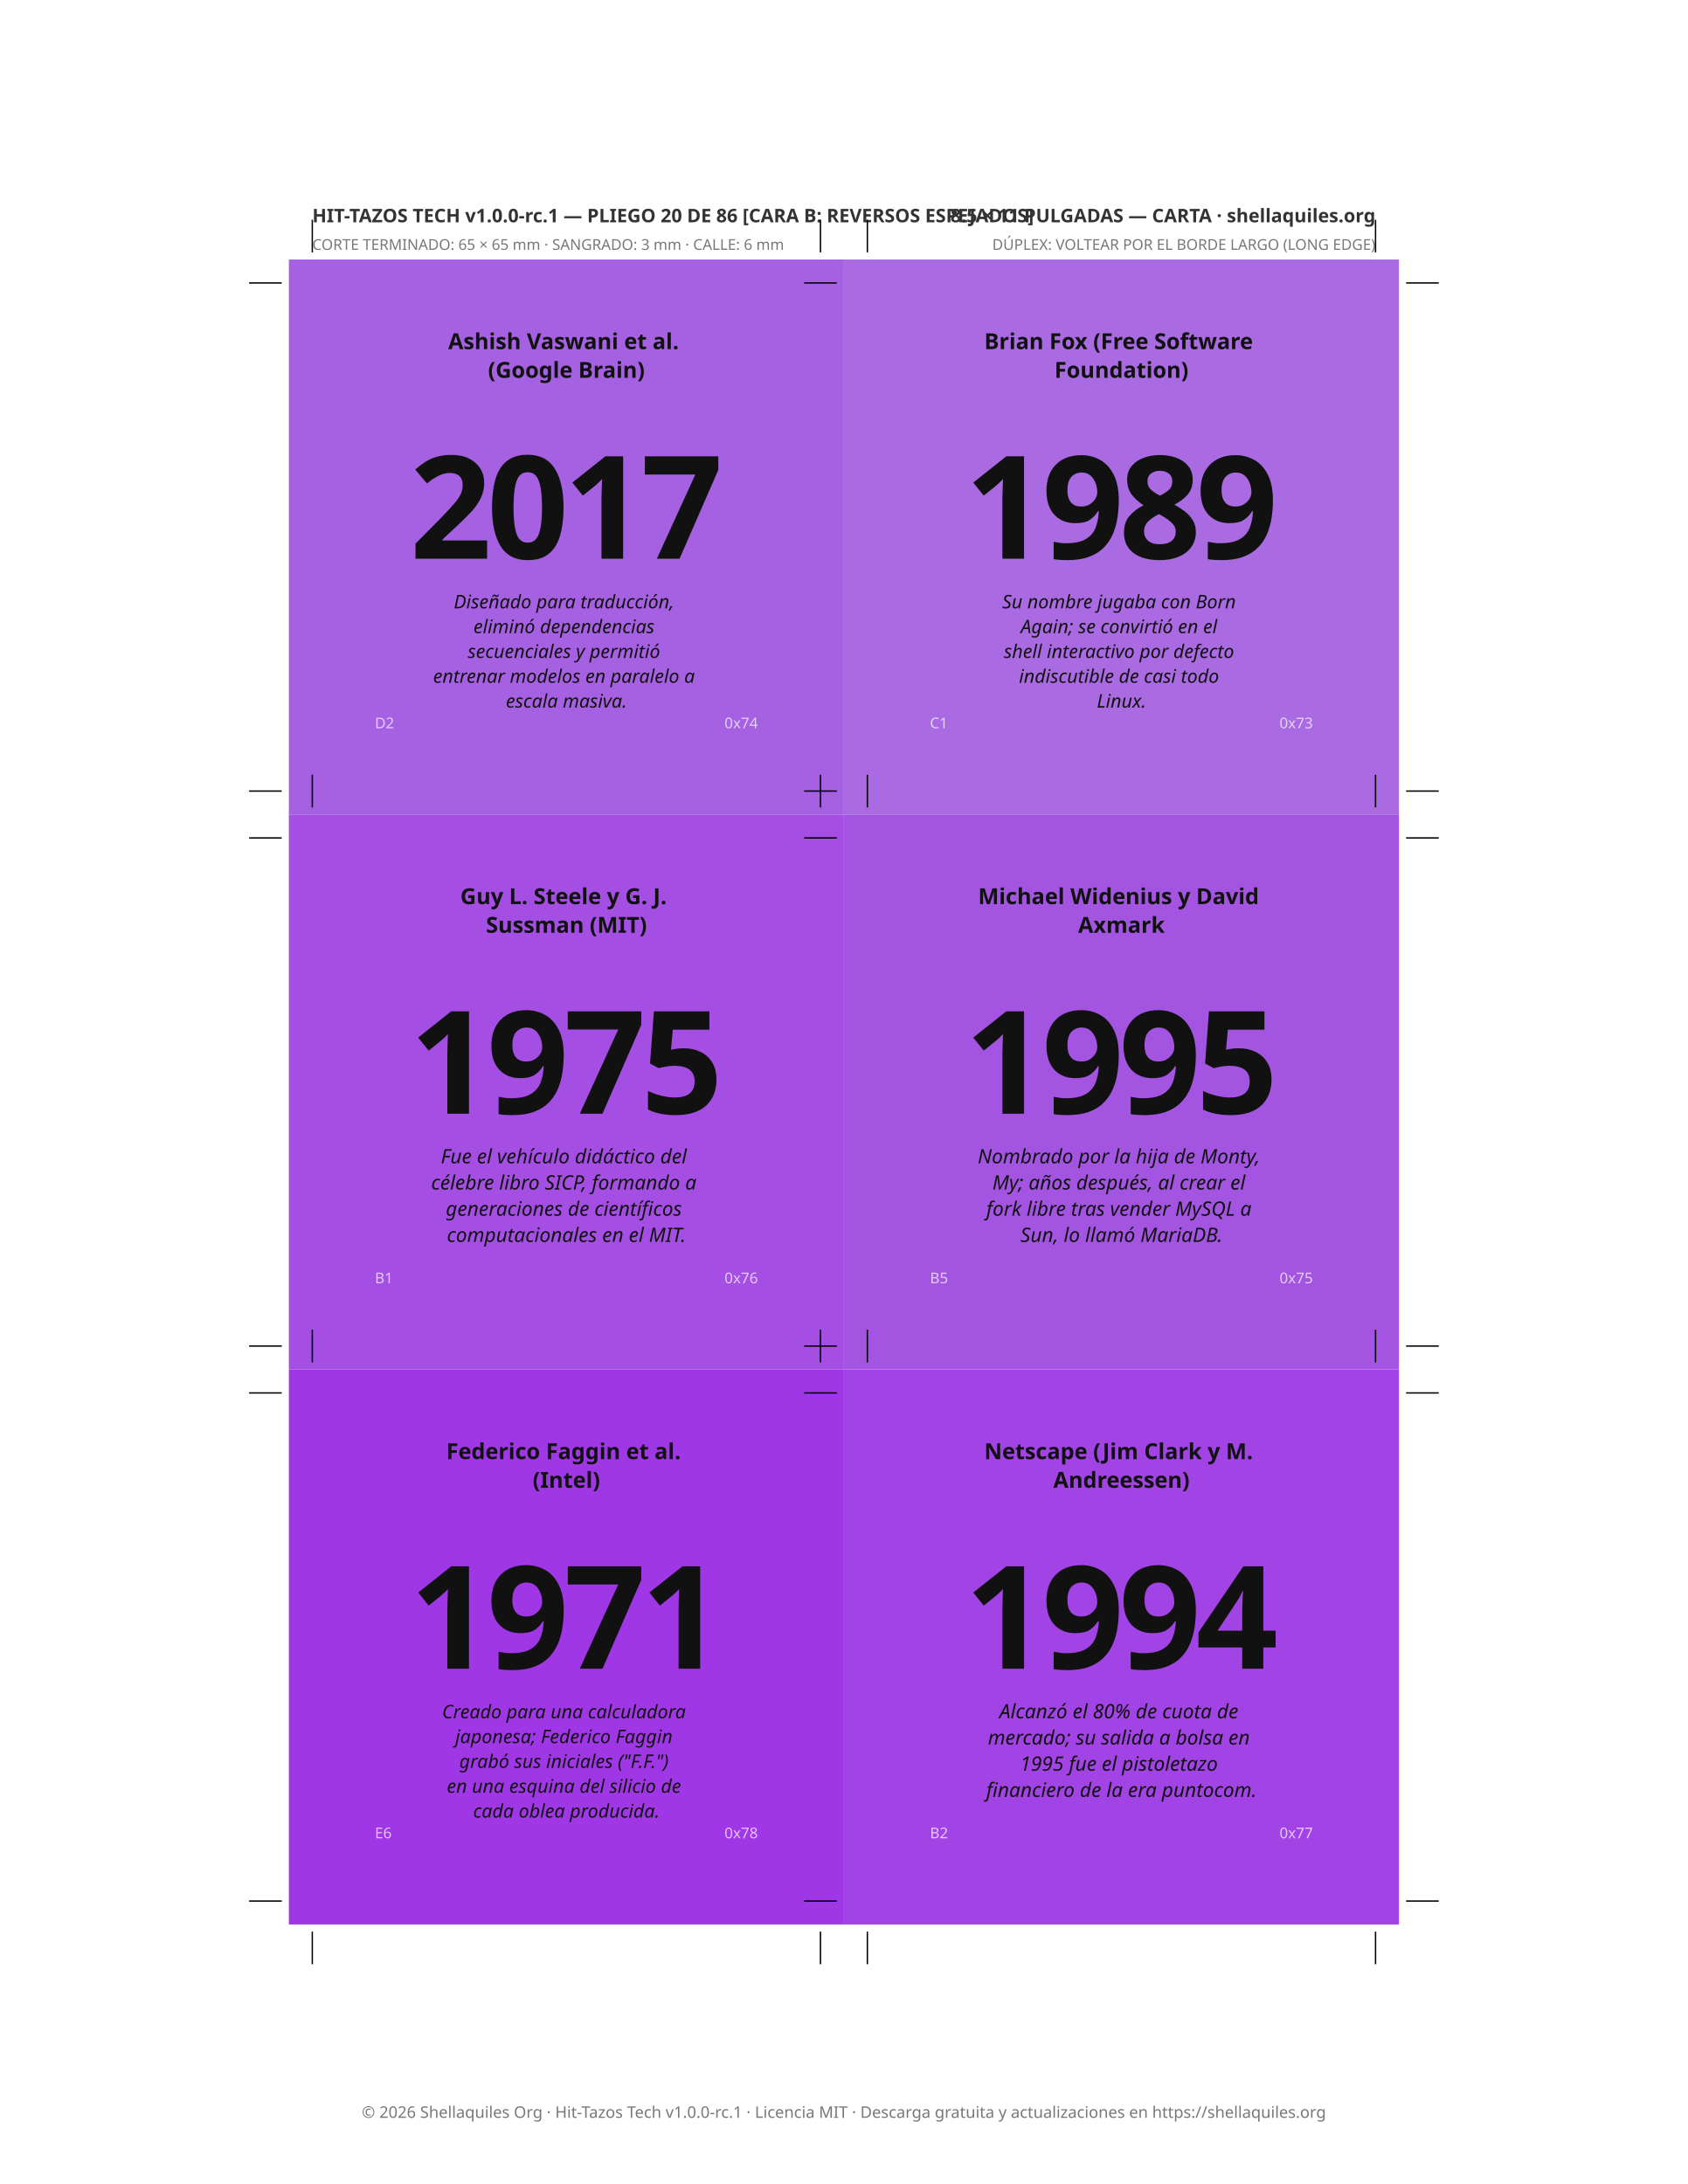
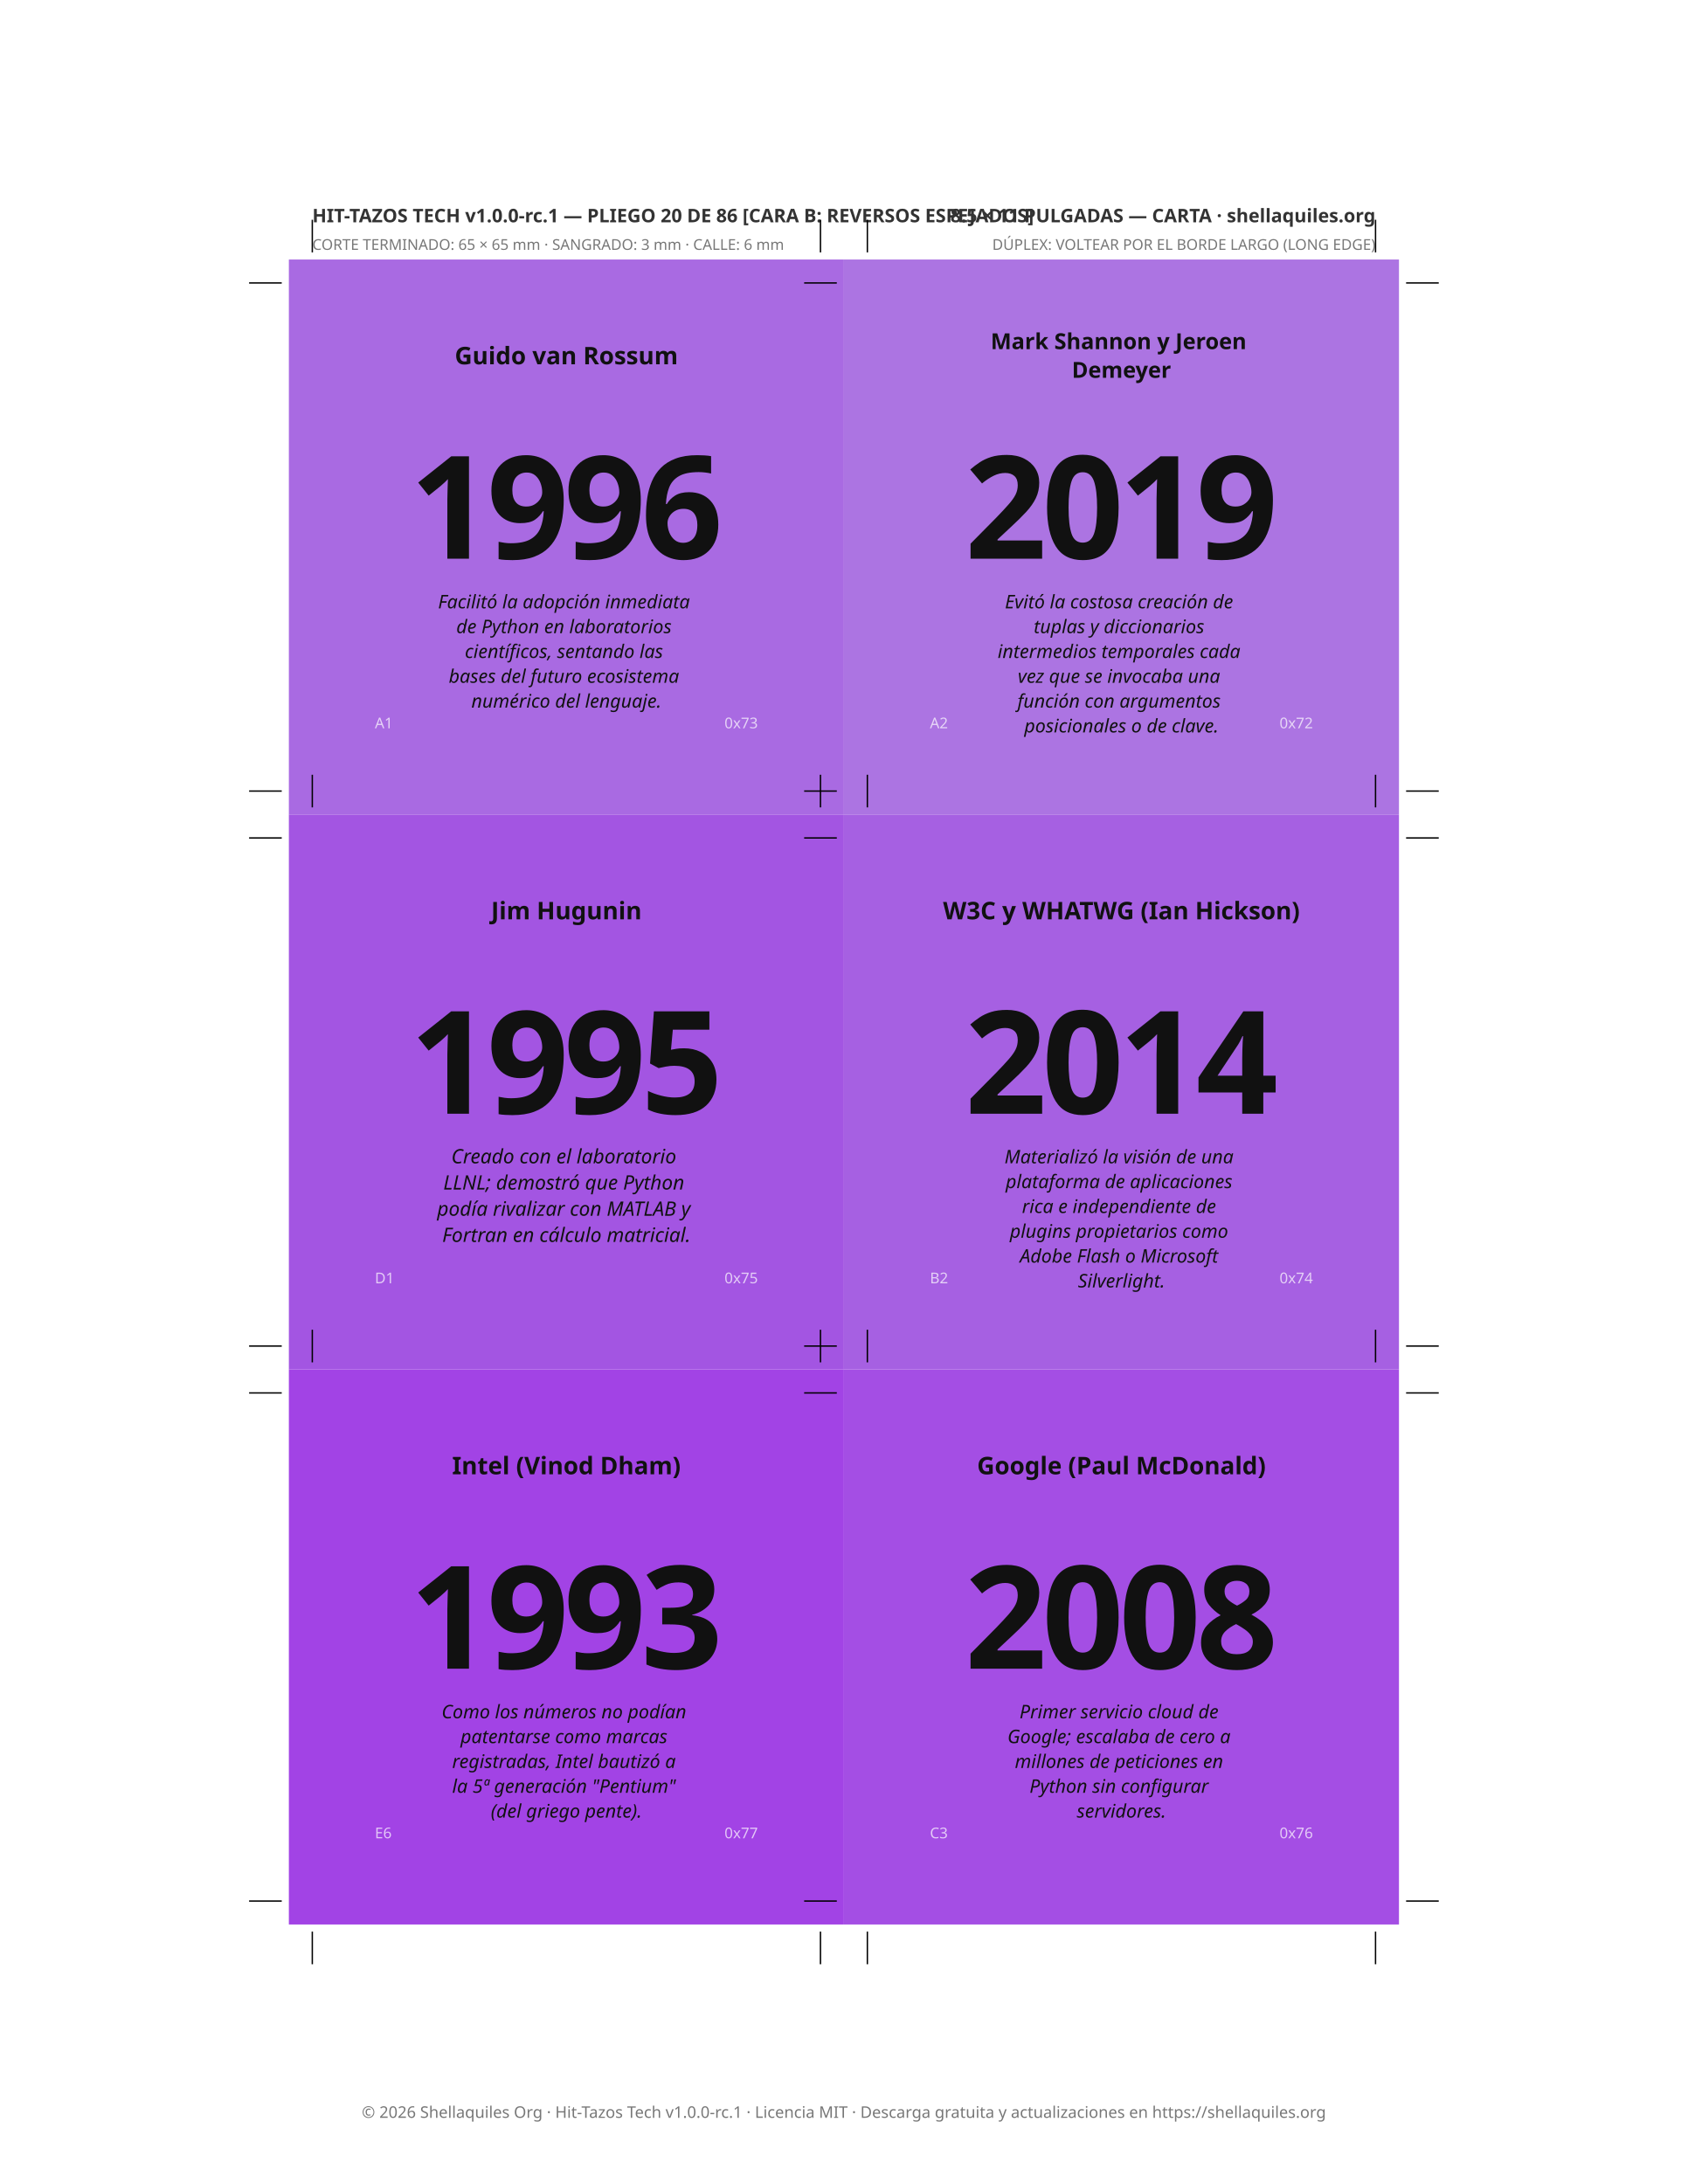
<svg xmlns="http://www.w3.org/2000/svg" width="215.9mm" height="279.4mm" viewBox="0 0 612 792" style="background-color: #ffffff;">
  <g id="encabezado_pliego">
    <text x="113.24" y="80.61" font-family="'Outfit', sans-serif" font-size="6.8" font-weight="700" fill="#333333">HIT-TAZOS TECH v1.0.0-rc.1 — PLIEGO 20 DE 86 [CARA B: REVERSOS ESPEJADOS]</text>
    <text x="498.76" y="80.61" font-family="'Outfit', sans-serif" font-size="6.8" font-weight="700" fill="#333333" text-anchor="end">8.5 × 11 PULGADAS — CARTA · shellaquiles.org</text>
    <text x="113.24" y="90.61" font-family="'Outfit', sans-serif" font-size="5.4" font-weight="500" fill="#777777">CORTE TERMINADO: 65 × 65 mm · SANGRADO: 3 mm · CALLE: 6 mm</text>
    <text x="498.76" y="90.61" font-family="'Outfit', sans-serif" font-size="5.4" font-weight="500" fill="#777777" text-anchor="end">DÚPLEX: VOLTEAR POR EL BORDE LARGO (LONG EDGE)</text>
  </g>
  <g id="tarjetas_reverso">
-     <g id="carta_0_74_reverso">
+     <g id="carta_0_73_reverso">
      <g stroke="#000000" stroke-width="0.5" stroke-linecap="square">
        <line x1="90.57" y1="102.61" x2="101.91" y2="102.61" />
        <line x1="113.24" y1="79.94" x2="113.24" y2="91.28" />
        <line x1="308.83" y1="102.61" x2="320.17" y2="102.61" />
        <line x1="297.50" y1="79.94" x2="297.50" y2="91.28" />
        <line x1="90.57" y1="286.87" x2="101.91" y2="286.87" />
        <line x1="113.24" y1="298.20" x2="113.24" y2="309.54" />
        <line x1="308.83" y1="286.87" x2="320.17" y2="286.87" />
        <line x1="297.50" y1="298.20" x2="297.50" y2="309.54" />
      </g>
-       <rect x="104.74" y="94.11" width="201.26" height="201.26" fill="#a660e2" />
+       <rect x="104.74" y="94.11" width="201.26" height="201.26" fill="#a96ae2" />
      <g transform="translate(113.24, 102.61)">
-         <text font-family="'Outfit', sans-serif" font-size="8" font-weight="600" fill="#111111" text-anchor="middle">
-           <tspan x="92.13" y="24">Ashish Vaswani et al.</tspan>
-           <tspan x="92.13" y="34.4">(Google Brain)</tspan>
+         <text font-family="'Outfit', sans-serif" font-size="8.8" font-weight="600" fill="#111111" text-anchor="middle">
+           <tspan x="92.13" y="29.5">Guido van Rossum</tspan>
        </text>
-         <text x="92.13" y="100" font-family="'Space Grotesk', sans-serif" font-size="52" font-weight="900" letter-spacing="-1.8" fill="#111111" text-anchor="middle">2017</text>
+         <text x="92.13" y="100" font-family="'Space Grotesk', sans-serif" font-size="52" font-weight="900" letter-spacing="-1.8" fill="#111111" text-anchor="middle">1996</text>
        <text font-family="'Outfit', sans-serif" font-size="6.8" font-weight="400" font-style="italic" fill="#111111" text-anchor="middle">
-           <tspan x="92.13" y="118.0">Diseñado para traducción,</tspan>
-           <tspan x="92.13" y="127.0">eliminó dependencias</tspan>
-           <tspan x="92.13" y="136.0">secuenciales y permitió</tspan>
-           <tspan x="92.13" y="145.0">entrenar modelos en paralelo a</tspan>
-           <tspan x="92.13" y="154.0">escala masiva.</tspan>
+           <tspan x="92.13" y="118.0">Facilitó la adopción inmediata</tspan>
+           <tspan x="92.13" y="127.0">de Python en laboratorios</tspan>
+           <tspan x="92.13" y="136.0">científicos, sentando las</tspan>
+           <tspan x="92.13" y="145.0">bases del futuro ecosistema</tspan>
+           <tspan x="92.13" y="154.0">numérico del lenguaje.</tspan>
        </text>
-         <text x="22.68" y="161.5" font-family="'Outfit', sans-serif" font-size="5.4" font-weight="500" fill="rgba(255, 255, 255, 0.7)">D2</text>
-         <text x="161.57" y="161.5" font-family="'Space Grotesk', sans-serif" font-size="5.4" font-weight="500" fill="rgba(255, 255, 255, 0.7)" text-anchor="end">0x74</text>
+         <text x="22.68" y="161.5" font-family="'Outfit', sans-serif" font-size="5.4" font-weight="500" fill="rgba(255, 255, 255, 0.7)">A1</text>
+         <text x="161.57" y="161.5" font-family="'Space Grotesk', sans-serif" font-size="5.4" font-weight="500" fill="rgba(255, 255, 255, 0.7)" text-anchor="end">0x73</text>
      </g>
    </g>
-     <g id="carta_0_73_reverso">
+     <g id="carta_0_72_reverso">
      <g stroke="#000000" stroke-width="0.5" stroke-linecap="square">
        <line x1="291.83" y1="102.61" x2="303.17" y2="102.61" />
        <line x1="314.50" y1="79.94" x2="314.50" y2="91.28" />
        <line x1="510.09" y1="102.61" x2="521.43" y2="102.61" />
        <line x1="498.76" y1="79.94" x2="498.76" y2="91.28" />
        <line x1="291.83" y1="286.87" x2="303.17" y2="286.87" />
        <line x1="314.50" y1="298.20" x2="314.50" y2="309.54" />
        <line x1="510.09" y1="286.87" x2="521.43" y2="286.87" />
        <line x1="498.76" y1="298.20" x2="498.76" y2="309.54" />
      </g>
-       <rect x="306.00" y="94.11" width="201.26" height="201.26" fill="#a96ae2" />
+       <rect x="306.00" y="94.11" width="201.26" height="201.26" fill="#ac74e2" />
      <g transform="translate(314.50, 102.61)">
        <text font-family="'Outfit', sans-serif" font-size="8" font-weight="600" fill="#111111" text-anchor="middle">
-           <tspan x="92.13" y="24">Brian Fox (Free Software</tspan>
-           <tspan x="92.13" y="34.4">Foundation)</tspan>
+           <tspan x="92.13" y="24">Mark Shannon y Jeroen</tspan>
+           <tspan x="92.13" y="34.4">Demeyer</tspan>
        </text>
-         <text x="92.13" y="100" font-family="'Space Grotesk', sans-serif" font-size="52" font-weight="900" letter-spacing="-1.8" fill="#111111" text-anchor="middle">1989</text>
+         <text x="92.13" y="100" font-family="'Space Grotesk', sans-serif" font-size="52" font-weight="900" letter-spacing="-1.8" fill="#111111" text-anchor="middle">2019</text>
        <text font-family="'Outfit', sans-serif" font-size="6.8" font-weight="400" font-style="italic" fill="#111111" text-anchor="middle">
-           <tspan x="92.13" y="118.0">Su nombre jugaba con Born</tspan>
-           <tspan x="92.13" y="127.0">Again; se convirtió en el</tspan>
-           <tspan x="92.13" y="136.0">shell interactivo por defecto</tspan>
-           <tspan x="92.13" y="145.0">indiscutible de casi todo</tspan>
-           <tspan x="92.13" y="154.0">Linux.</tspan>
+           <tspan x="92.13" y="118.0">Evitó la costosa creación de</tspan>
+           <tspan x="92.13" y="127.0">tuplas y diccionarios</tspan>
+           <tspan x="92.13" y="136.0">intermedios temporales cada</tspan>
+           <tspan x="92.13" y="145.0">vez que se invocaba una</tspan>
+           <tspan x="92.13" y="154.0">función con argumentos</tspan>
+           <tspan x="92.13" y="163.0">posicionales o de clave.</tspan>
        </text>
-         <text x="22.68" y="161.5" font-family="'Outfit', sans-serif" font-size="5.4" font-weight="500" fill="rgba(255, 255, 255, 0.7)">C1</text>
-         <text x="161.57" y="161.5" font-family="'Space Grotesk', sans-serif" font-size="5.4" font-weight="500" fill="rgba(255, 255, 255, 0.7)" text-anchor="end">0x73</text>
+         <text x="22.68" y="161.5" font-family="'Outfit', sans-serif" font-size="5.4" font-weight="500" fill="rgba(255, 255, 255, 0.7)">A2</text>
+         <text x="161.57" y="161.5" font-family="'Space Grotesk', sans-serif" font-size="5.4" font-weight="500" fill="rgba(255, 255, 255, 0.7)" text-anchor="end">0x72</text>
      </g>
    </g>
-     <g id="carta_0_76_reverso">
+     <g id="carta_0_75_reverso">
      <g stroke="#000000" stroke-width="0.5" stroke-linecap="square">
        <line x1="90.57" y1="303.87" x2="101.91" y2="303.87" />
        <line x1="113.24" y1="281.20" x2="113.24" y2="292.54" />
        <line x1="308.83" y1="303.87" x2="320.17" y2="303.87" />
        <line x1="297.50" y1="281.20" x2="297.50" y2="292.54" />
        <line x1="90.57" y1="488.13" x2="101.91" y2="488.13" />
        <line x1="113.24" y1="499.46" x2="113.24" y2="510.80" />
        <line x1="308.83" y1="488.13" x2="320.17" y2="488.13" />
        <line x1="297.50" y1="499.46" x2="297.50" y2="510.80" />
      </g>
-       <rect x="104.74" y="295.37" width="201.26" height="201.26" fill="#a44ee4" />
+       <rect x="104.74" y="295.37" width="201.26" height="201.26" fill="#a355e2" />
      <g transform="translate(113.24, 303.87)">
-         <text font-family="'Outfit', sans-serif" font-size="8" font-weight="600" fill="#111111" text-anchor="middle">
-           <tspan x="92.13" y="24">Guy L. Steele y G. J.</tspan>
-           <tspan x="92.13" y="34.4">Sussman (MIT)</tspan>
+         <text font-family="'Outfit', sans-serif" font-size="8.8" font-weight="600" fill="#111111" text-anchor="middle">
+           <tspan x="92.13" y="29.5">Jim Hugunin</tspan>
        </text>
-         <text x="92.13" y="100" font-family="'Space Grotesk', sans-serif" font-size="52" font-weight="900" letter-spacing="-1.8" fill="#111111" text-anchor="middle">1975</text>
+         <text x="92.13" y="100" font-family="'Space Grotesk', sans-serif" font-size="52" font-weight="900" letter-spacing="-1.8" fill="#111111" text-anchor="middle">1995</text>
        <text font-family="'Outfit', sans-serif" font-size="7.2" font-weight="400" font-style="italic" fill="#111111" text-anchor="middle">
-           <tspan x="92.13" y="118.0">Fue el vehículo didáctico del</tspan>
-           <tspan x="92.13" y="127.5">célebre libro SICP, formando a</tspan>
-           <tspan x="92.13" y="137.0">generaciones de científicos</tspan>
-           <tspan x="92.13" y="146.5">computacionales en el MIT.</tspan>
+           <tspan x="92.13" y="118.0">Creado con el laboratorio</tspan>
+           <tspan x="92.13" y="127.5">LLNL; demostró que Python</tspan>
+           <tspan x="92.13" y="137.0">podía rivalizar con MATLAB y</tspan>
+           <tspan x="92.13" y="146.5">Fortran en cálculo matricial.</tspan>
        </text>
-         <text x="22.68" y="161.5" font-family="'Outfit', sans-serif" font-size="5.4" font-weight="500" fill="rgba(255, 255, 255, 0.7)">B1</text>
-         <text x="161.57" y="161.5" font-family="'Space Grotesk', sans-serif" font-size="5.4" font-weight="500" fill="rgba(255, 255, 255, 0.7)" text-anchor="end">0x76</text>
+         <text x="22.68" y="161.5" font-family="'Outfit', sans-serif" font-size="5.4" font-weight="500" fill="rgba(255, 255, 255, 0.7)">D1</text>
+         <text x="161.57" y="161.5" font-family="'Space Grotesk', sans-serif" font-size="5.4" font-weight="500" fill="rgba(255, 255, 255, 0.7)" text-anchor="end">0x75</text>
      </g>
    </g>
-     <g id="carta_0_75_reverso">
+     <g id="carta_0_74_reverso">
      <g stroke="#000000" stroke-width="0.5" stroke-linecap="square">
        <line x1="291.83" y1="303.87" x2="303.17" y2="303.87" />
        <line x1="314.50" y1="281.20" x2="314.50" y2="292.54" />
        <line x1="510.09" y1="303.87" x2="521.43" y2="303.87" />
        <line x1="498.76" y1="281.20" x2="498.76" y2="292.54" />
        <line x1="291.83" y1="488.13" x2="303.17" y2="488.13" />
        <line x1="314.50" y1="499.46" x2="314.50" y2="510.80" />
        <line x1="510.09" y1="488.13" x2="521.43" y2="488.13" />
        <line x1="498.76" y1="499.46" x2="498.76" y2="510.80" />
      </g>
-       <rect x="306.00" y="295.37" width="201.26" height="201.26" fill="#a355e2" />
+       <rect x="306.00" y="295.37" width="201.26" height="201.26" fill="#a660e2" />
      <g transform="translate(314.50, 303.87)">
-         <text font-family="'Outfit', sans-serif" font-size="8" font-weight="600" fill="#111111" text-anchor="middle">
-           <tspan x="92.13" y="24">Michael Widenius y David</tspan>
-           <tspan x="92.13" y="34.4">Axmark</tspan>
+         <text font-family="'Outfit', sans-serif" font-size="8.8" font-weight="600" fill="#111111" text-anchor="middle">
+           <tspan x="92.13" y="29.5">W3C y WHATWG (Ian Hickson)</tspan>
        </text>
-         <text x="92.13" y="100" font-family="'Space Grotesk', sans-serif" font-size="52" font-weight="900" letter-spacing="-1.8" fill="#111111" text-anchor="middle">1995</text>
-         <text font-family="'Outfit', sans-serif" font-size="7.2" font-weight="400" font-style="italic" fill="#111111" text-anchor="middle">
-           <tspan x="92.13" y="118.0">Nombrado por la hija de Monty,</tspan>
-           <tspan x="92.13" y="127.5">My; años después, al crear el</tspan>
-           <tspan x="92.13" y="137.0">fork libre tras vender MySQL a</tspan>
-           <tspan x="92.13" y="146.5">Sun, lo llamó MariaDB.</tspan>
+         <text x="92.13" y="100" font-family="'Space Grotesk', sans-serif" font-size="52" font-weight="900" letter-spacing="-1.8" fill="#111111" text-anchor="middle">2014</text>
+         <text font-family="'Outfit', sans-serif" font-size="6.8" font-weight="400" font-style="italic" fill="#111111" text-anchor="middle">
+           <tspan x="92.13" y="118.0">Materializó la visión de una</tspan>
+           <tspan x="92.13" y="127.0">plataforma de aplicaciones</tspan>
+           <tspan x="92.13" y="136.0">rica e independiente de</tspan>
+           <tspan x="92.13" y="145.0">plugins propietarios como</tspan>
+           <tspan x="92.13" y="154.0">Adobe Flash o Microsoft</tspan>
+           <tspan x="92.13" y="163.0">Silverlight.</tspan>
        </text>
-         <text x="22.68" y="161.5" font-family="'Outfit', sans-serif" font-size="5.4" font-weight="500" fill="rgba(255, 255, 255, 0.7)">B5</text>
-         <text x="161.57" y="161.5" font-family="'Space Grotesk', sans-serif" font-size="5.4" font-weight="500" fill="rgba(255, 255, 255, 0.7)" text-anchor="end">0x75</text>
+         <text x="22.68" y="161.5" font-family="'Outfit', sans-serif" font-size="5.4" font-weight="500" fill="rgba(255, 255, 255, 0.7)">B2</text>
+         <text x="161.57" y="161.5" font-family="'Space Grotesk', sans-serif" font-size="5.4" font-weight="500" fill="rgba(255, 255, 255, 0.7)" text-anchor="end">0x74</text>
      </g>
    </g>
-     <g id="carta_0_78_reverso">
+     <g id="carta_0_77_reverso">
      <g stroke="#000000" stroke-width="0.5" stroke-linecap="square">
        <line x1="90.57" y1="505.13" x2="101.91" y2="505.13" />
        <line x1="113.24" y1="482.46" x2="113.24" y2="493.80" />
        <line x1="308.83" y1="505.13" x2="320.17" y2="505.13" />
        <line x1="297.50" y1="482.46" x2="297.50" y2="493.80" />
        <line x1="90.57" y1="689.39" x2="101.91" y2="689.39" />
        <line x1="113.24" y1="700.72" x2="113.24" y2="712.06" />
        <line x1="308.83" y1="689.39" x2="320.17" y2="689.39" />
        <line x1="297.50" y1="700.72" x2="297.50" y2="712.06" />
      </g>
-       <rect x="104.74" y="496.63" width="201.26" height="201.26" fill="#a037e6" />
+       <rect x="104.74" y="496.63" width="201.26" height="201.26" fill="#a243e5" />
      <g transform="translate(113.24, 505.13)">
-         <text font-family="'Outfit', sans-serif" font-size="8" font-weight="600" fill="#111111" text-anchor="middle">
-           <tspan x="92.13" y="24">Federico Faggin et al.</tspan>
-           <tspan x="92.13" y="34.4">(Intel)</tspan>
+         <text font-family="'Outfit', sans-serif" font-size="8.8" font-weight="600" fill="#111111" text-anchor="middle">
+           <tspan x="92.13" y="29.5">Intel (Vinod Dham)</tspan>
        </text>
-         <text x="92.13" y="100" font-family="'Space Grotesk', sans-serif" font-size="52" font-weight="900" letter-spacing="-1.8" fill="#111111" text-anchor="middle">1971</text>
+         <text x="92.13" y="100" font-family="'Space Grotesk', sans-serif" font-size="52" font-weight="900" letter-spacing="-1.8" fill="#111111" text-anchor="middle">1993</text>
        <text font-family="'Outfit', sans-serif" font-size="6.8" font-weight="400" font-style="italic" fill="#111111" text-anchor="middle">
-           <tspan x="92.13" y="118.0">Creado para una calculadora</tspan>
-           <tspan x="92.13" y="127.0">japonesa; Federico Faggin</tspan>
-           <tspan x="92.13" y="136.0">grabó sus iniciales ("F.F.")</tspan>
-           <tspan x="92.13" y="145.0">en una esquina del silicio de</tspan>
-           <tspan x="92.13" y="154.0">cada oblea producida.</tspan>
+           <tspan x="92.13" y="118.0">Como los números no podían</tspan>
+           <tspan x="92.13" y="127.0">patentarse como marcas</tspan>
+           <tspan x="92.13" y="136.0">registradas, Intel bautizó a</tspan>
+           <tspan x="92.13" y="145.0">la 5ª generación "Pentium"</tspan>
+           <tspan x="92.13" y="154.0">(del griego pente).</tspan>
        </text>
        <text x="22.68" y="161.5" font-family="'Outfit', sans-serif" font-size="5.4" font-weight="500" fill="rgba(255, 255, 255, 0.7)">E6</text>
-         <text x="161.57" y="161.5" font-family="'Space Grotesk', sans-serif" font-size="5.4" font-weight="500" fill="rgba(255, 255, 255, 0.7)" text-anchor="end">0x78</text>
+         <text x="161.57" y="161.5" font-family="'Space Grotesk', sans-serif" font-size="5.4" font-weight="500" fill="rgba(255, 255, 255, 0.7)" text-anchor="end">0x77</text>
      </g>
    </g>
-     <g id="carta_0_77_reverso">
+     <g id="carta_0_76_reverso">
      <g stroke="#000000" stroke-width="0.5" stroke-linecap="square">
        <line x1="291.83" y1="505.13" x2="303.17" y2="505.13" />
        <line x1="314.50" y1="482.46" x2="314.50" y2="493.80" />
        <line x1="510.09" y1="505.13" x2="521.43" y2="505.13" />
        <line x1="498.76" y1="482.46" x2="498.76" y2="493.80" />
        <line x1="291.83" y1="689.39" x2="303.17" y2="689.39" />
        <line x1="314.50" y1="700.72" x2="314.50" y2="712.06" />
        <line x1="510.09" y1="689.39" x2="521.43" y2="689.39" />
        <line x1="498.76" y1="700.72" x2="498.76" y2="712.06" />
      </g>
-       <rect x="306.00" y="496.63" width="201.26" height="201.26" fill="#a243e5" />
+       <rect x="306.00" y="496.63" width="201.26" height="201.26" fill="#a44ee4" />
      <g transform="translate(314.50, 505.13)">
-         <text font-family="'Outfit', sans-serif" font-size="8" font-weight="600" fill="#111111" text-anchor="middle">
-           <tspan x="92.13" y="24">Netscape (Jim Clark y M.</tspan>
-           <tspan x="92.13" y="34.4">Andreessen)</tspan>
+         <text font-family="'Outfit', sans-serif" font-size="8.8" font-weight="600" fill="#111111" text-anchor="middle">
+           <tspan x="92.13" y="29.5">Google (Paul McDonald)</tspan>
        </text>
-         <text x="92.13" y="100" font-family="'Space Grotesk', sans-serif" font-size="52" font-weight="900" letter-spacing="-1.8" fill="#111111" text-anchor="middle">1994</text>
-         <text font-family="'Outfit', sans-serif" font-size="7.2" font-weight="400" font-style="italic" fill="#111111" text-anchor="middle">
-           <tspan x="92.13" y="118.0">Alcanzó el 80% de cuota de</tspan>
-           <tspan x="92.13" y="127.5">mercado; su salida a bolsa en</tspan>
-           <tspan x="92.13" y="137.0">1995 fue el pistoletazo</tspan>
-           <tspan x="92.13" y="146.5">financiero de la era puntocom.</tspan>
+         <text x="92.13" y="100" font-family="'Space Grotesk', sans-serif" font-size="52" font-weight="900" letter-spacing="-1.8" fill="#111111" text-anchor="middle">2008</text>
+         <text font-family="'Outfit', sans-serif" font-size="6.8" font-weight="400" font-style="italic" fill="#111111" text-anchor="middle">
+           <tspan x="92.13" y="118.0">Primer servicio cloud de</tspan>
+           <tspan x="92.13" y="127.0">Google; escalaba de cero a</tspan>
+           <tspan x="92.13" y="136.0">millones de peticiones en</tspan>
+           <tspan x="92.13" y="145.0">Python sin configurar</tspan>
+           <tspan x="92.13" y="154.0">servidores.</tspan>
        </text>
-         <text x="22.68" y="161.5" font-family="'Outfit', sans-serif" font-size="5.4" font-weight="500" fill="rgba(255, 255, 255, 0.7)">B2</text>
-         <text x="161.57" y="161.5" font-family="'Space Grotesk', sans-serif" font-size="5.4" font-weight="500" fill="rgba(255, 255, 255, 0.7)" text-anchor="end">0x77</text>
+         <text x="22.68" y="161.5" font-family="'Outfit', sans-serif" font-size="5.4" font-weight="500" fill="rgba(255, 255, 255, 0.7)">C3</text>
+         <text x="161.57" y="161.5" font-family="'Space Grotesk', sans-serif" font-size="5.4" font-weight="500" fill="rgba(255, 255, 255, 0.7)" text-anchor="end">0x76</text>
      </g>
    </g>
  </g>
  <g id="pie_pliego">
    <text x="306.00" y="768.00" font-family="'Outfit', sans-serif" font-size="5.8" font-weight="500" fill="#777777" text-anchor="middle">© 2026 Shellaquiles Org · Hit-Tazos Tech v1.0.0-rc.1 · Licencia MIT · Descarga gratuita y actualizaciones en https://shellaquiles.org</text>
  </g>
</svg>
